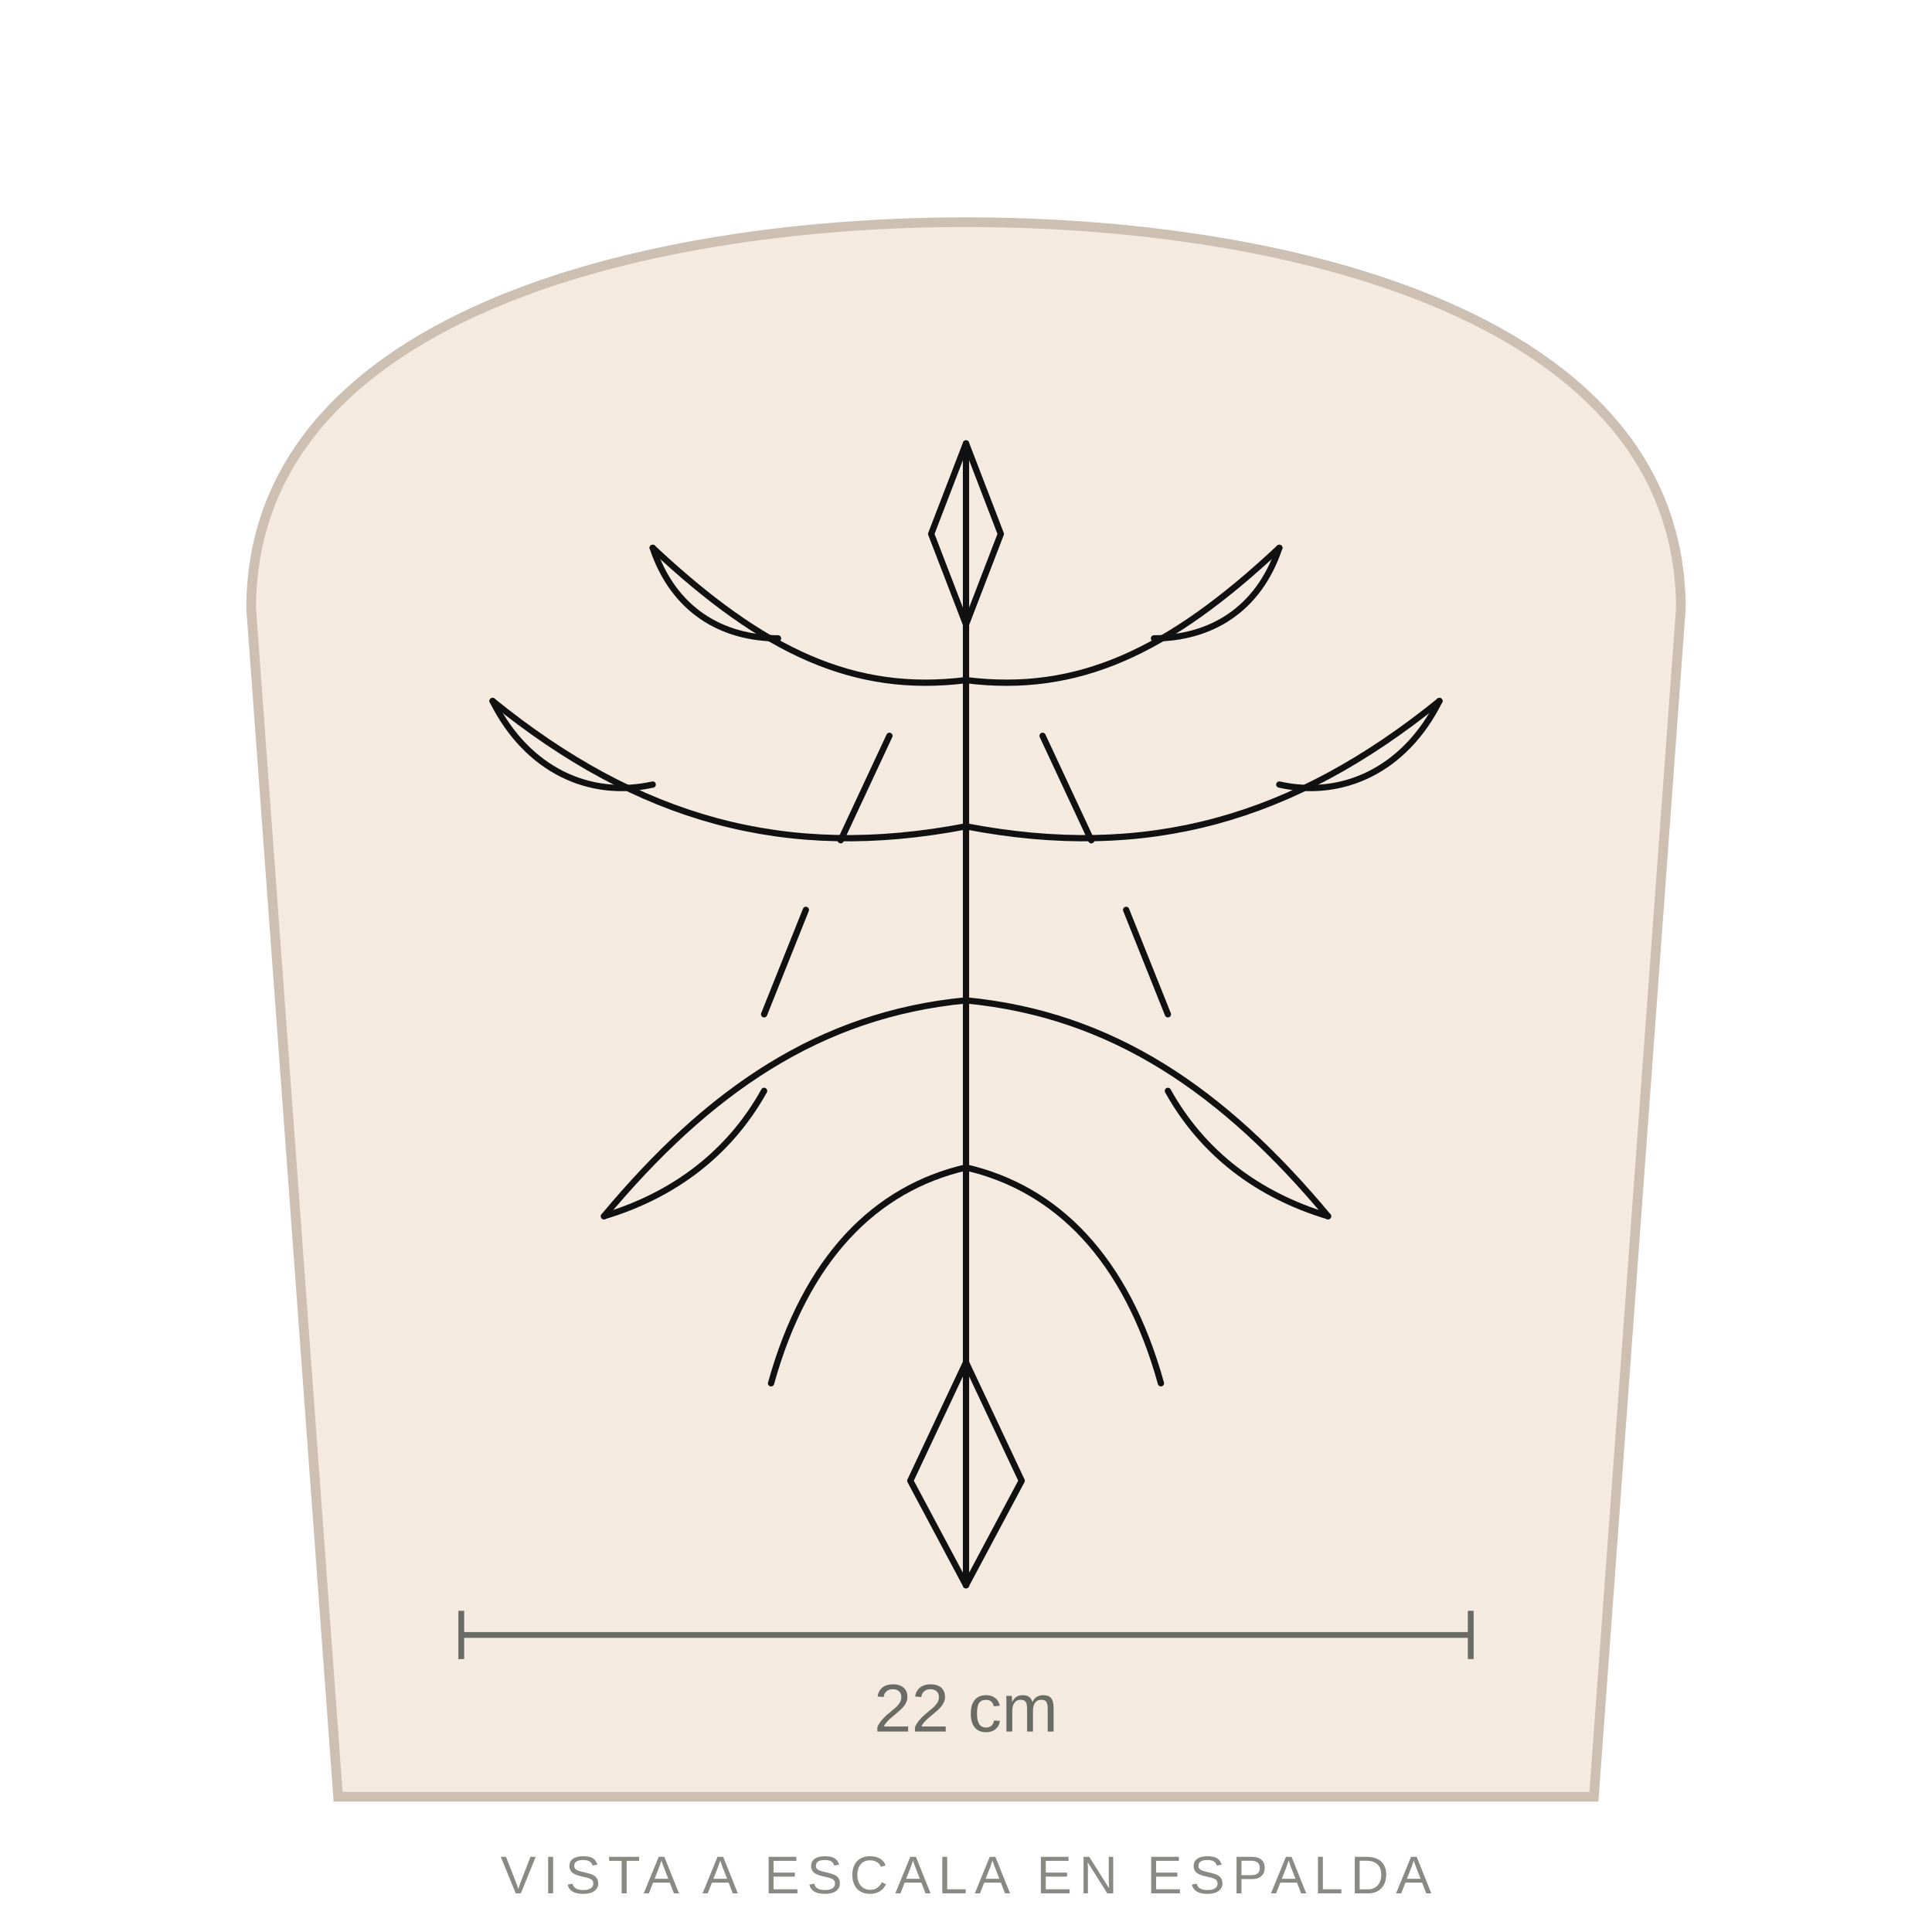
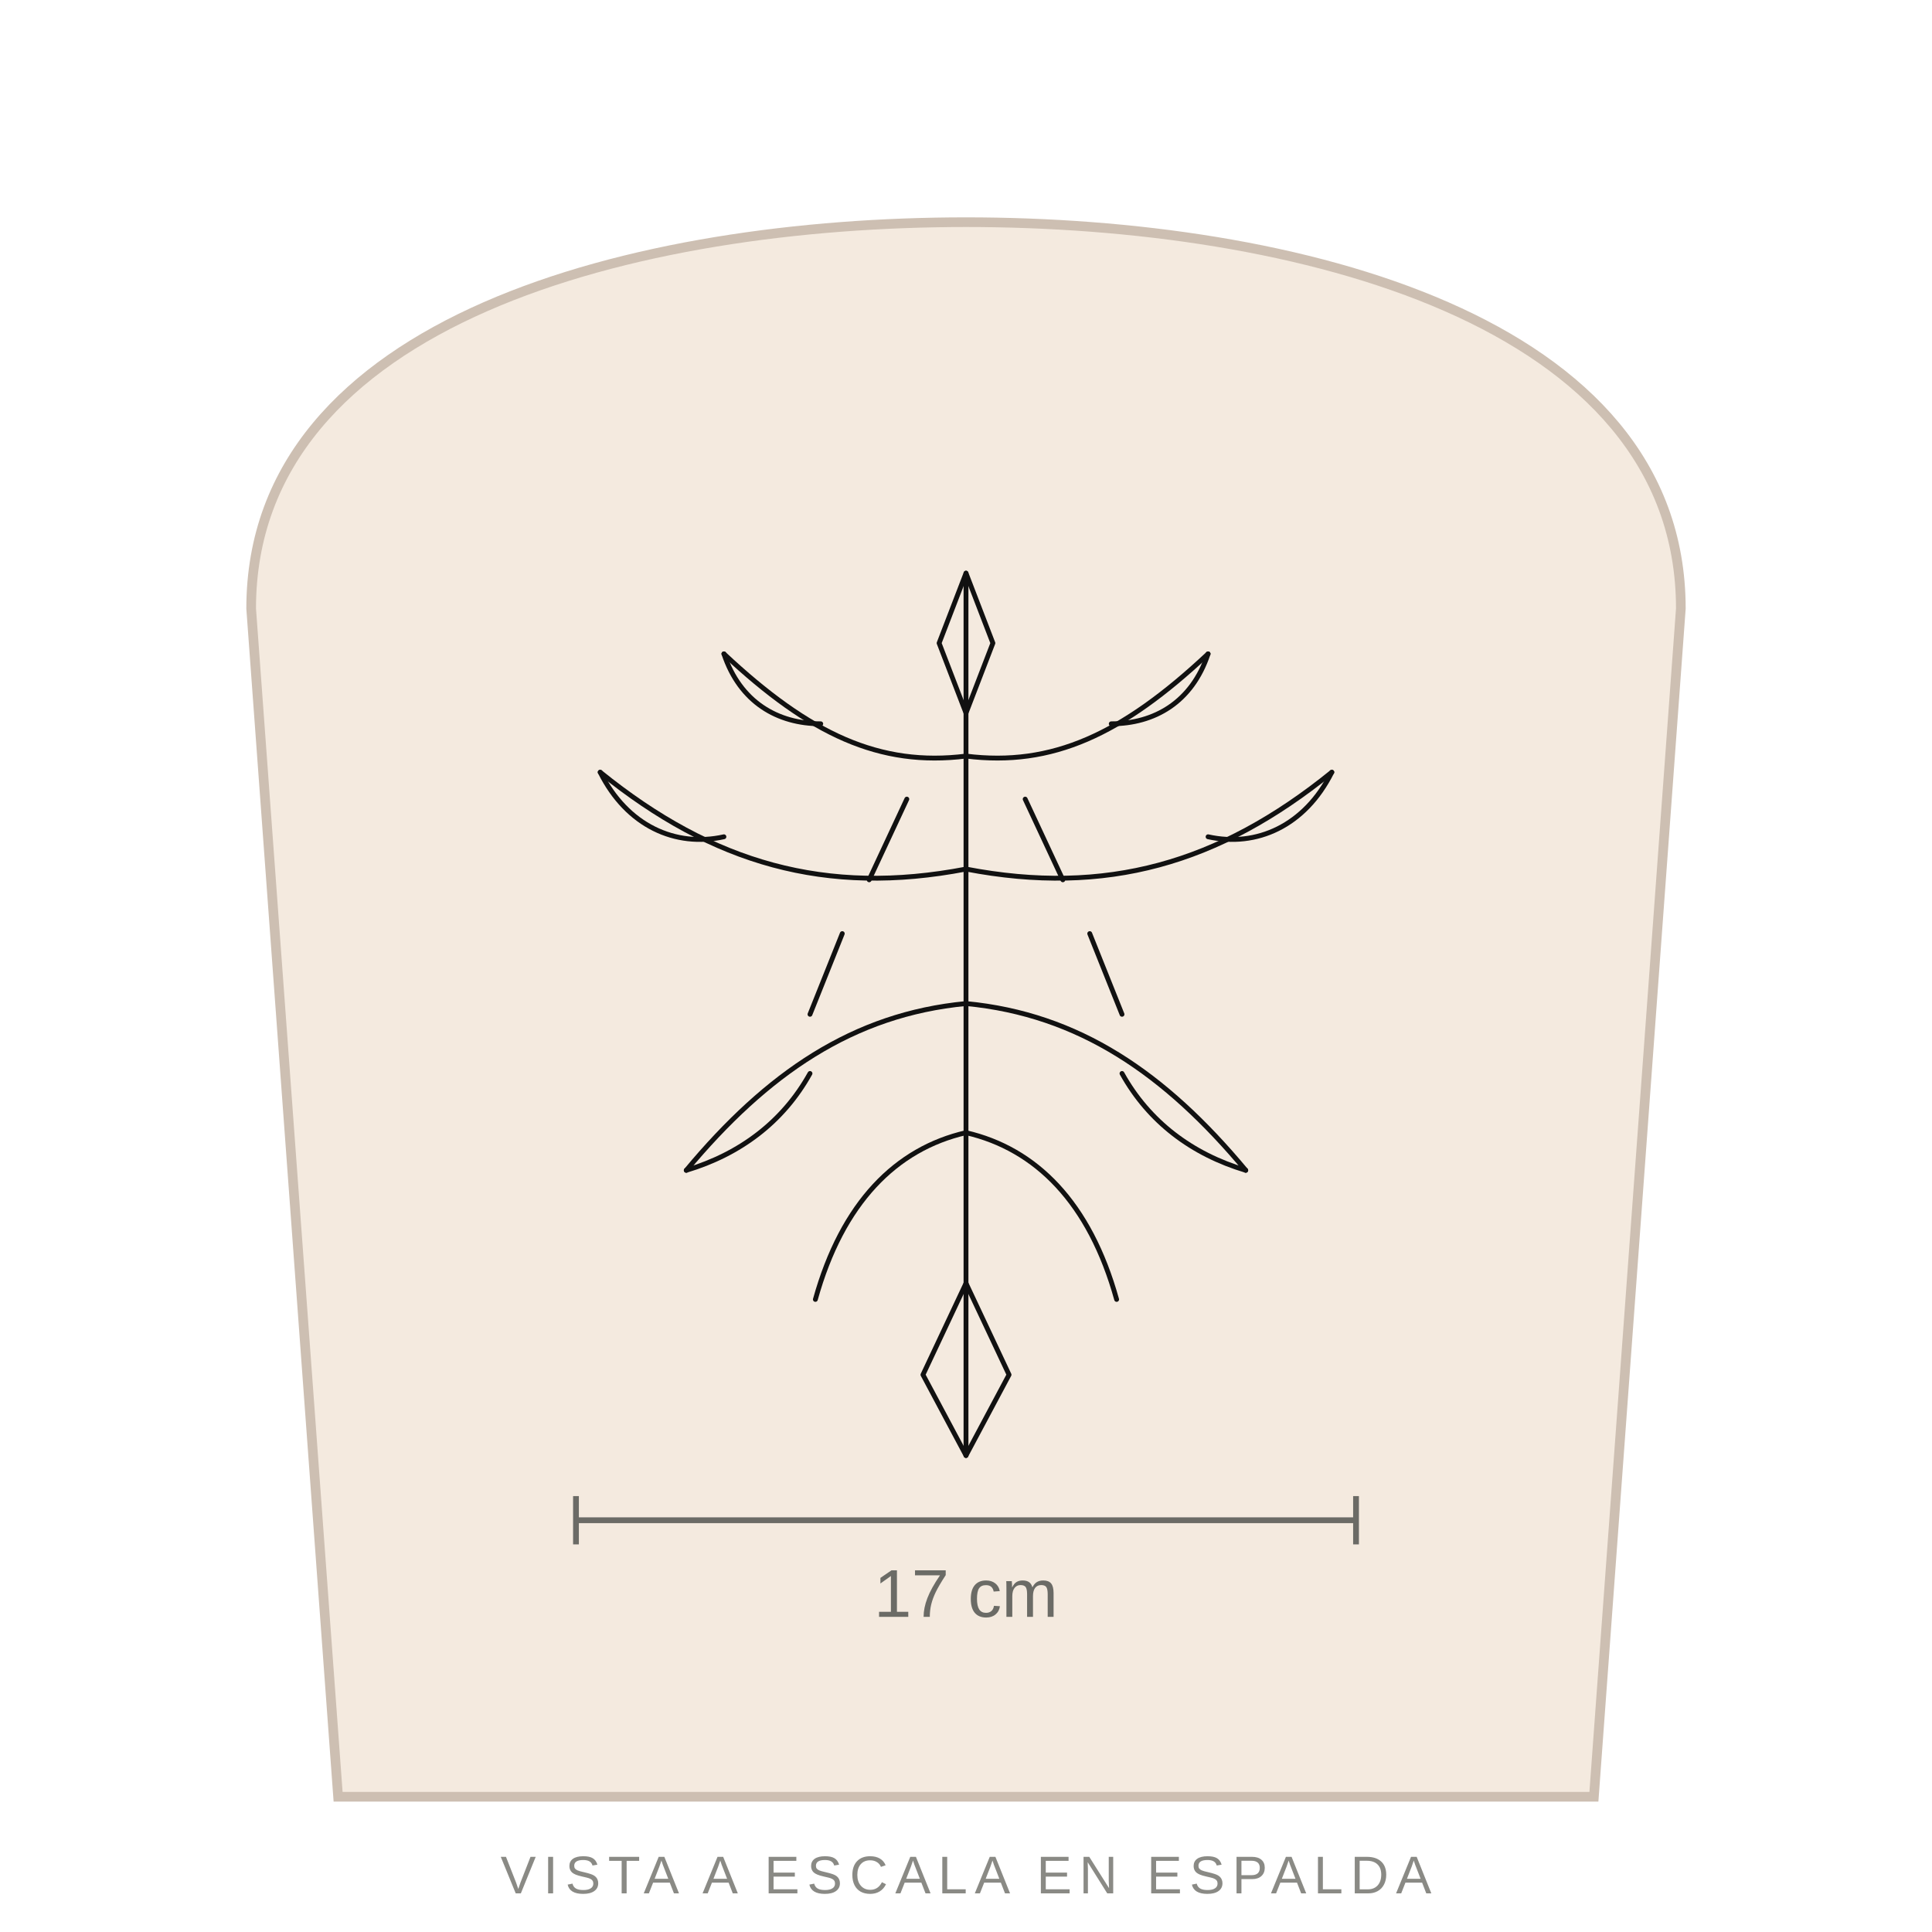
<svg xmlns="http://www.w3.org/2000/svg" viewBox="0 0 400 400" width="400" height="400">
  <rect width="400" height="400" fill="#ffffff" />
  <path d="M52 126 C 52 66, 132 46, 200 46 C 268 46, 348 66, 348 126 L330 372 L70 372 Z" fill="#f4eadf" stroke="#cdbfb2" stroke-width="2" />
-   <g transform="translate(200 210) scale(0.7207) translate(-200 -200)">
+   <g transform="translate(200 210) scale(0.5569) translate(-200 -200)">
    <g fill="none" stroke="#111111" stroke-width="1.8" stroke-linecap="round" stroke-linejoin="round">
      <path d="M200 36 L200 364" />
      <path d="M200 36 L210 62 L200 88 L190 62 Z" />
      <path d="M200 104 C232 108 258 96 290 66" />
      <path d="M290 66 C284 84 270 92 254 92" />
      <path d="M200 146 C252 156 294 144 336 110" />
      <path d="M336 110 C326 130 308 138 290 134" />
      <path d="M200 196 C242 200 274 222 304 258" />
      <path d="M304 258 C284 252 268 240 258 222" />
      <path d="M200 244 C226 250 246 270 256 306" />
      <path d="M200 300 L216 334 L200 364" />
      <path d="M222 120 L236 150 M246 170 L258 200" />
      <g transform="translate(400 0) scale(-1 1)">
        <path d="M200 104 C232 108 258 96 290 66" />
        <path d="M290 66 C284 84 270 92 254 92" />
        <path d="M200 146 C252 156 294 144 336 110" />
        <path d="M336 110 C326 130 308 138 290 134" />
        <path d="M200 196 C242 200 274 222 304 258" />
        <path d="M304 258 C284 252 268 240 258 222" />
        <path d="M200 244 C226 250 246 270 256 306" />
        <path d="M200 300 L216 334 L200 364" />
        <path d="M222 120 L236 150 M246 170 L258 200" />
      </g>
    </g>
  </g>
  <g stroke="#6b6b66" stroke-width="1.2" fill="none">
-     <path d="M95.5 338.5 L304.5 338.5" />
-     <path d="M95.5 333.5 L95.5 343.5" />
-     <path d="M304.5 333.5 L304.5 343.5" />
+     <path d="M119.25 314.75 L280.75 314.75" />
+     <path d="M119.25 309.75 L119.25 319.75" />
+     <path d="M280.75 309.75 L280.75 319.75" />
  </g>
-   <text x="200" y="358.5" text-anchor="middle" font-family="Arial, Helvetica, sans-serif" font-size="14" fill="#6b6b66">22 cm</text>
+   <text x="200" y="334.75" text-anchor="middle" font-family="Arial, Helvetica, sans-serif" font-size="14" fill="#6b6b66">17 cm</text>
  <text x="200" y="392" text-anchor="middle" font-family="Arial, Helvetica, sans-serif" font-size="11" letter-spacing="1.5" fill="#8a8a85">VISTA A ESCALA EN ESPALDA</text>
</svg>
